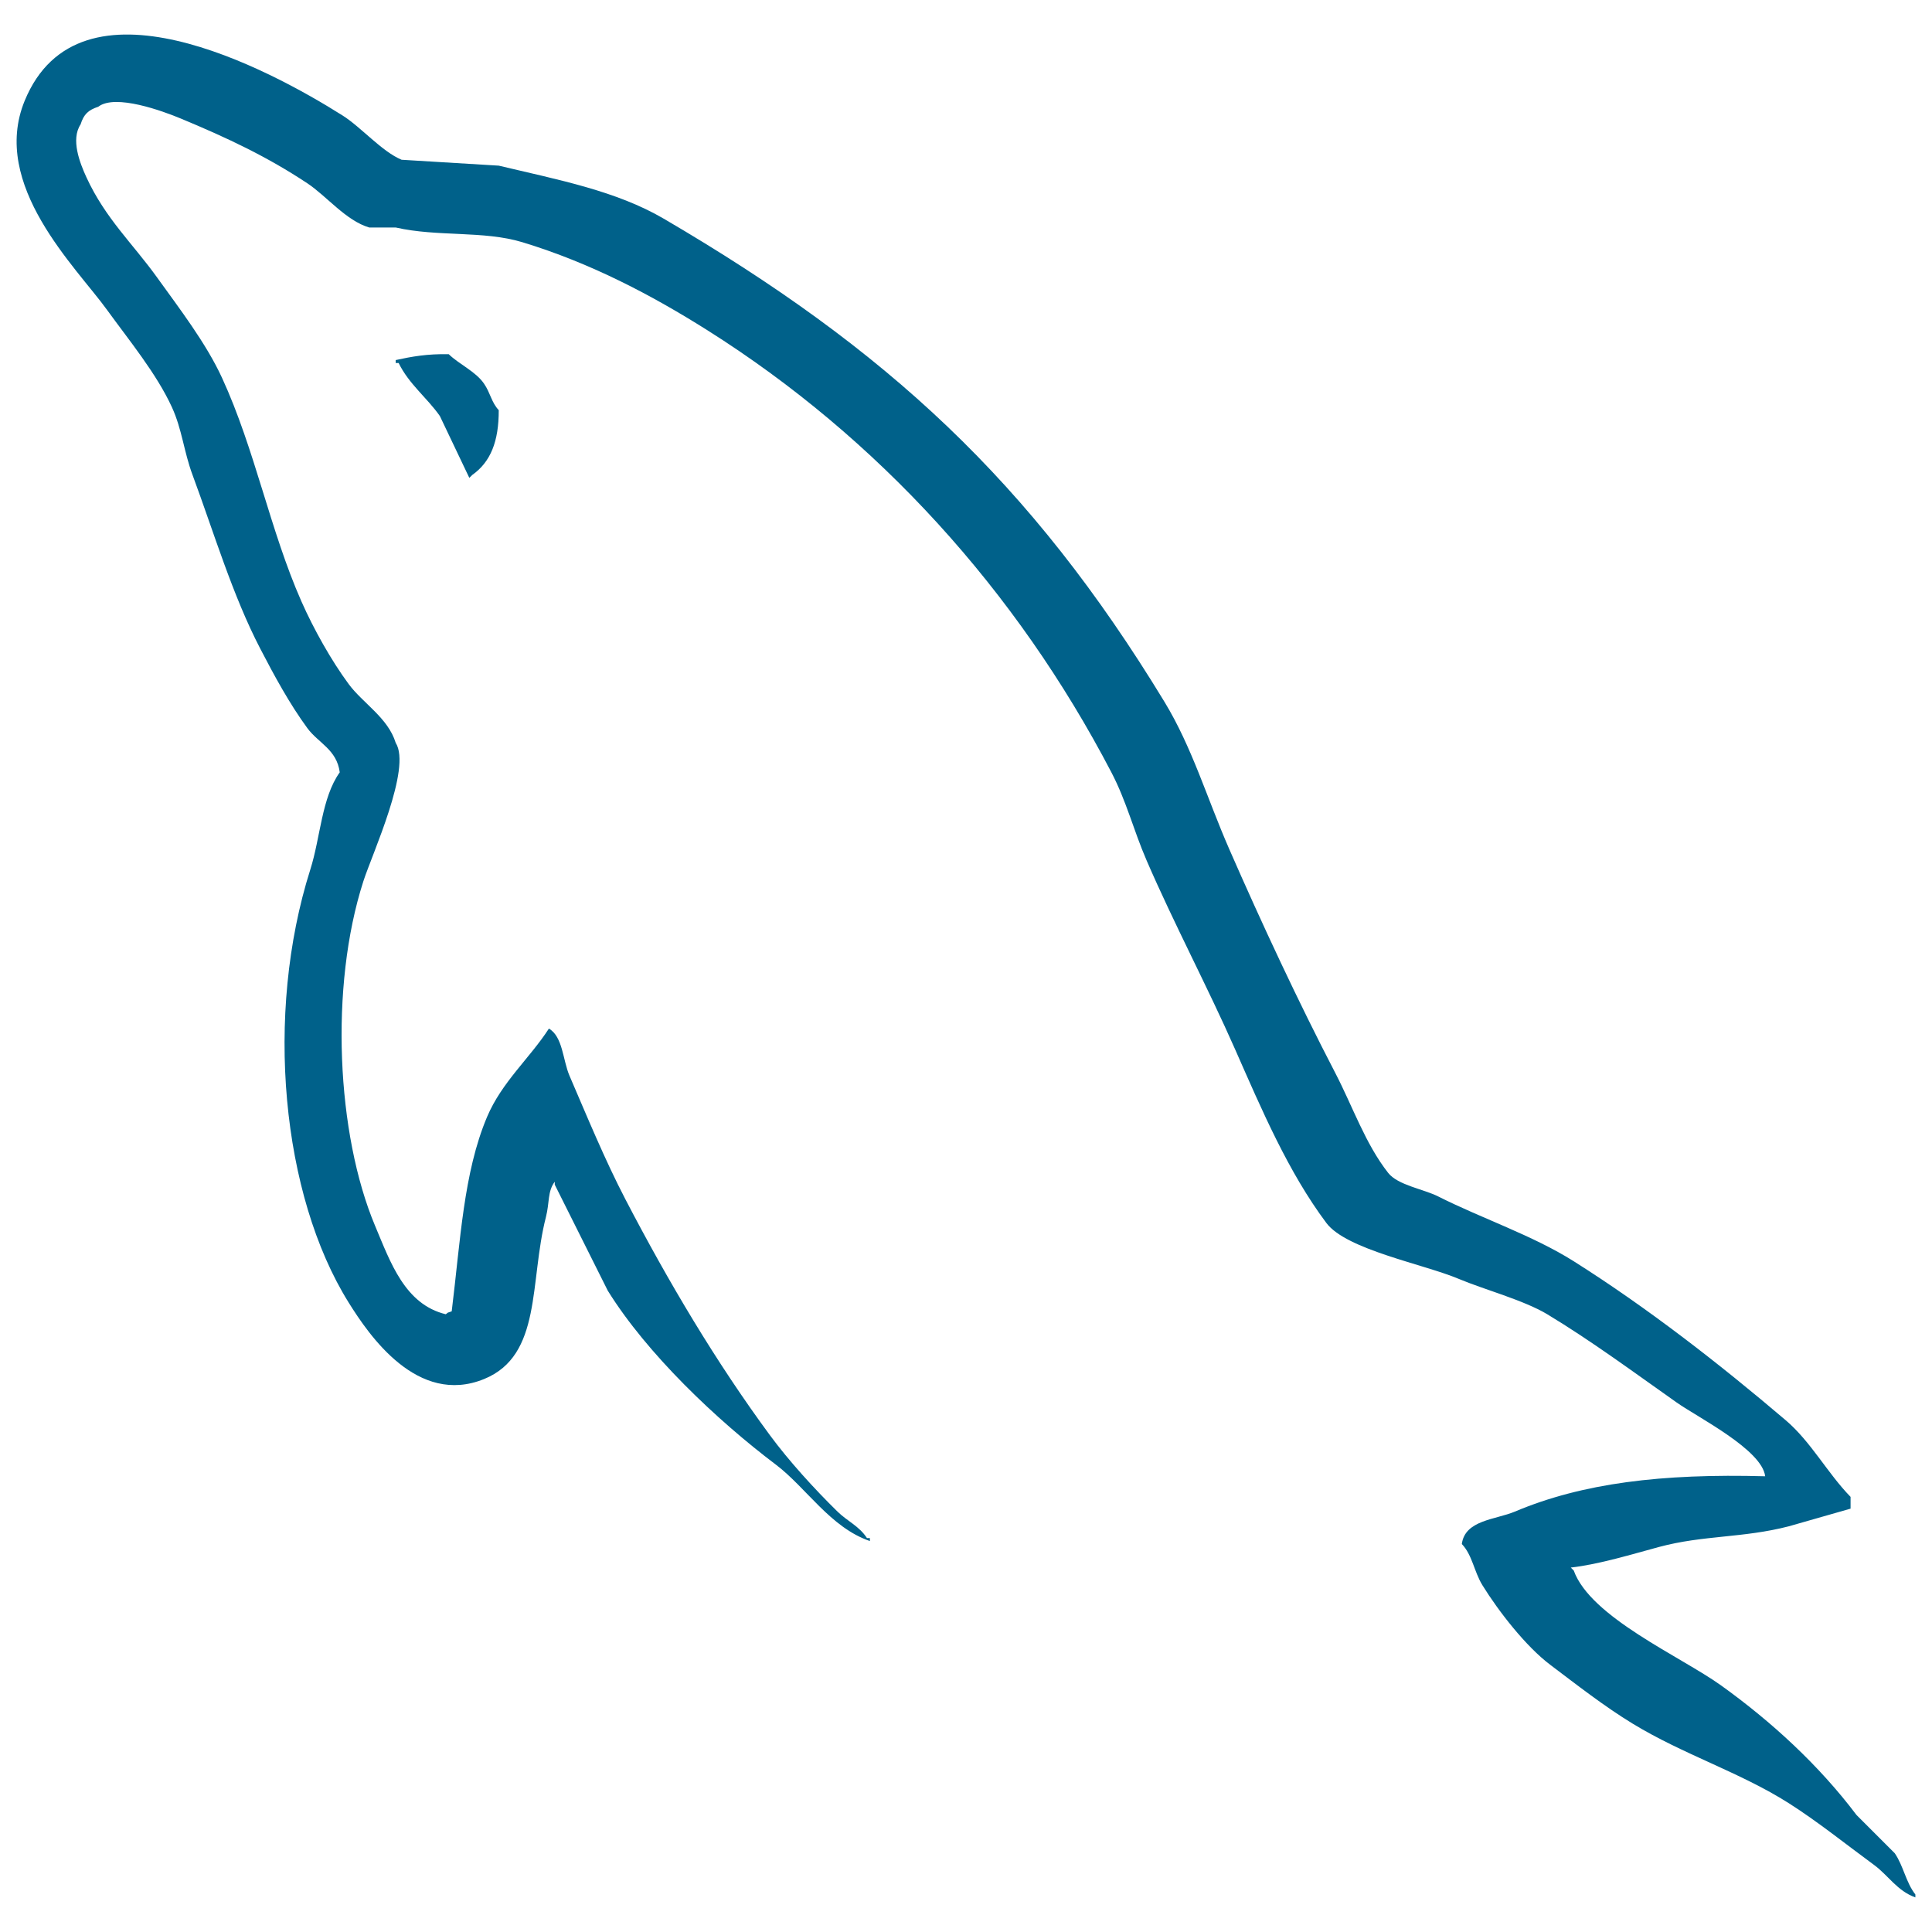
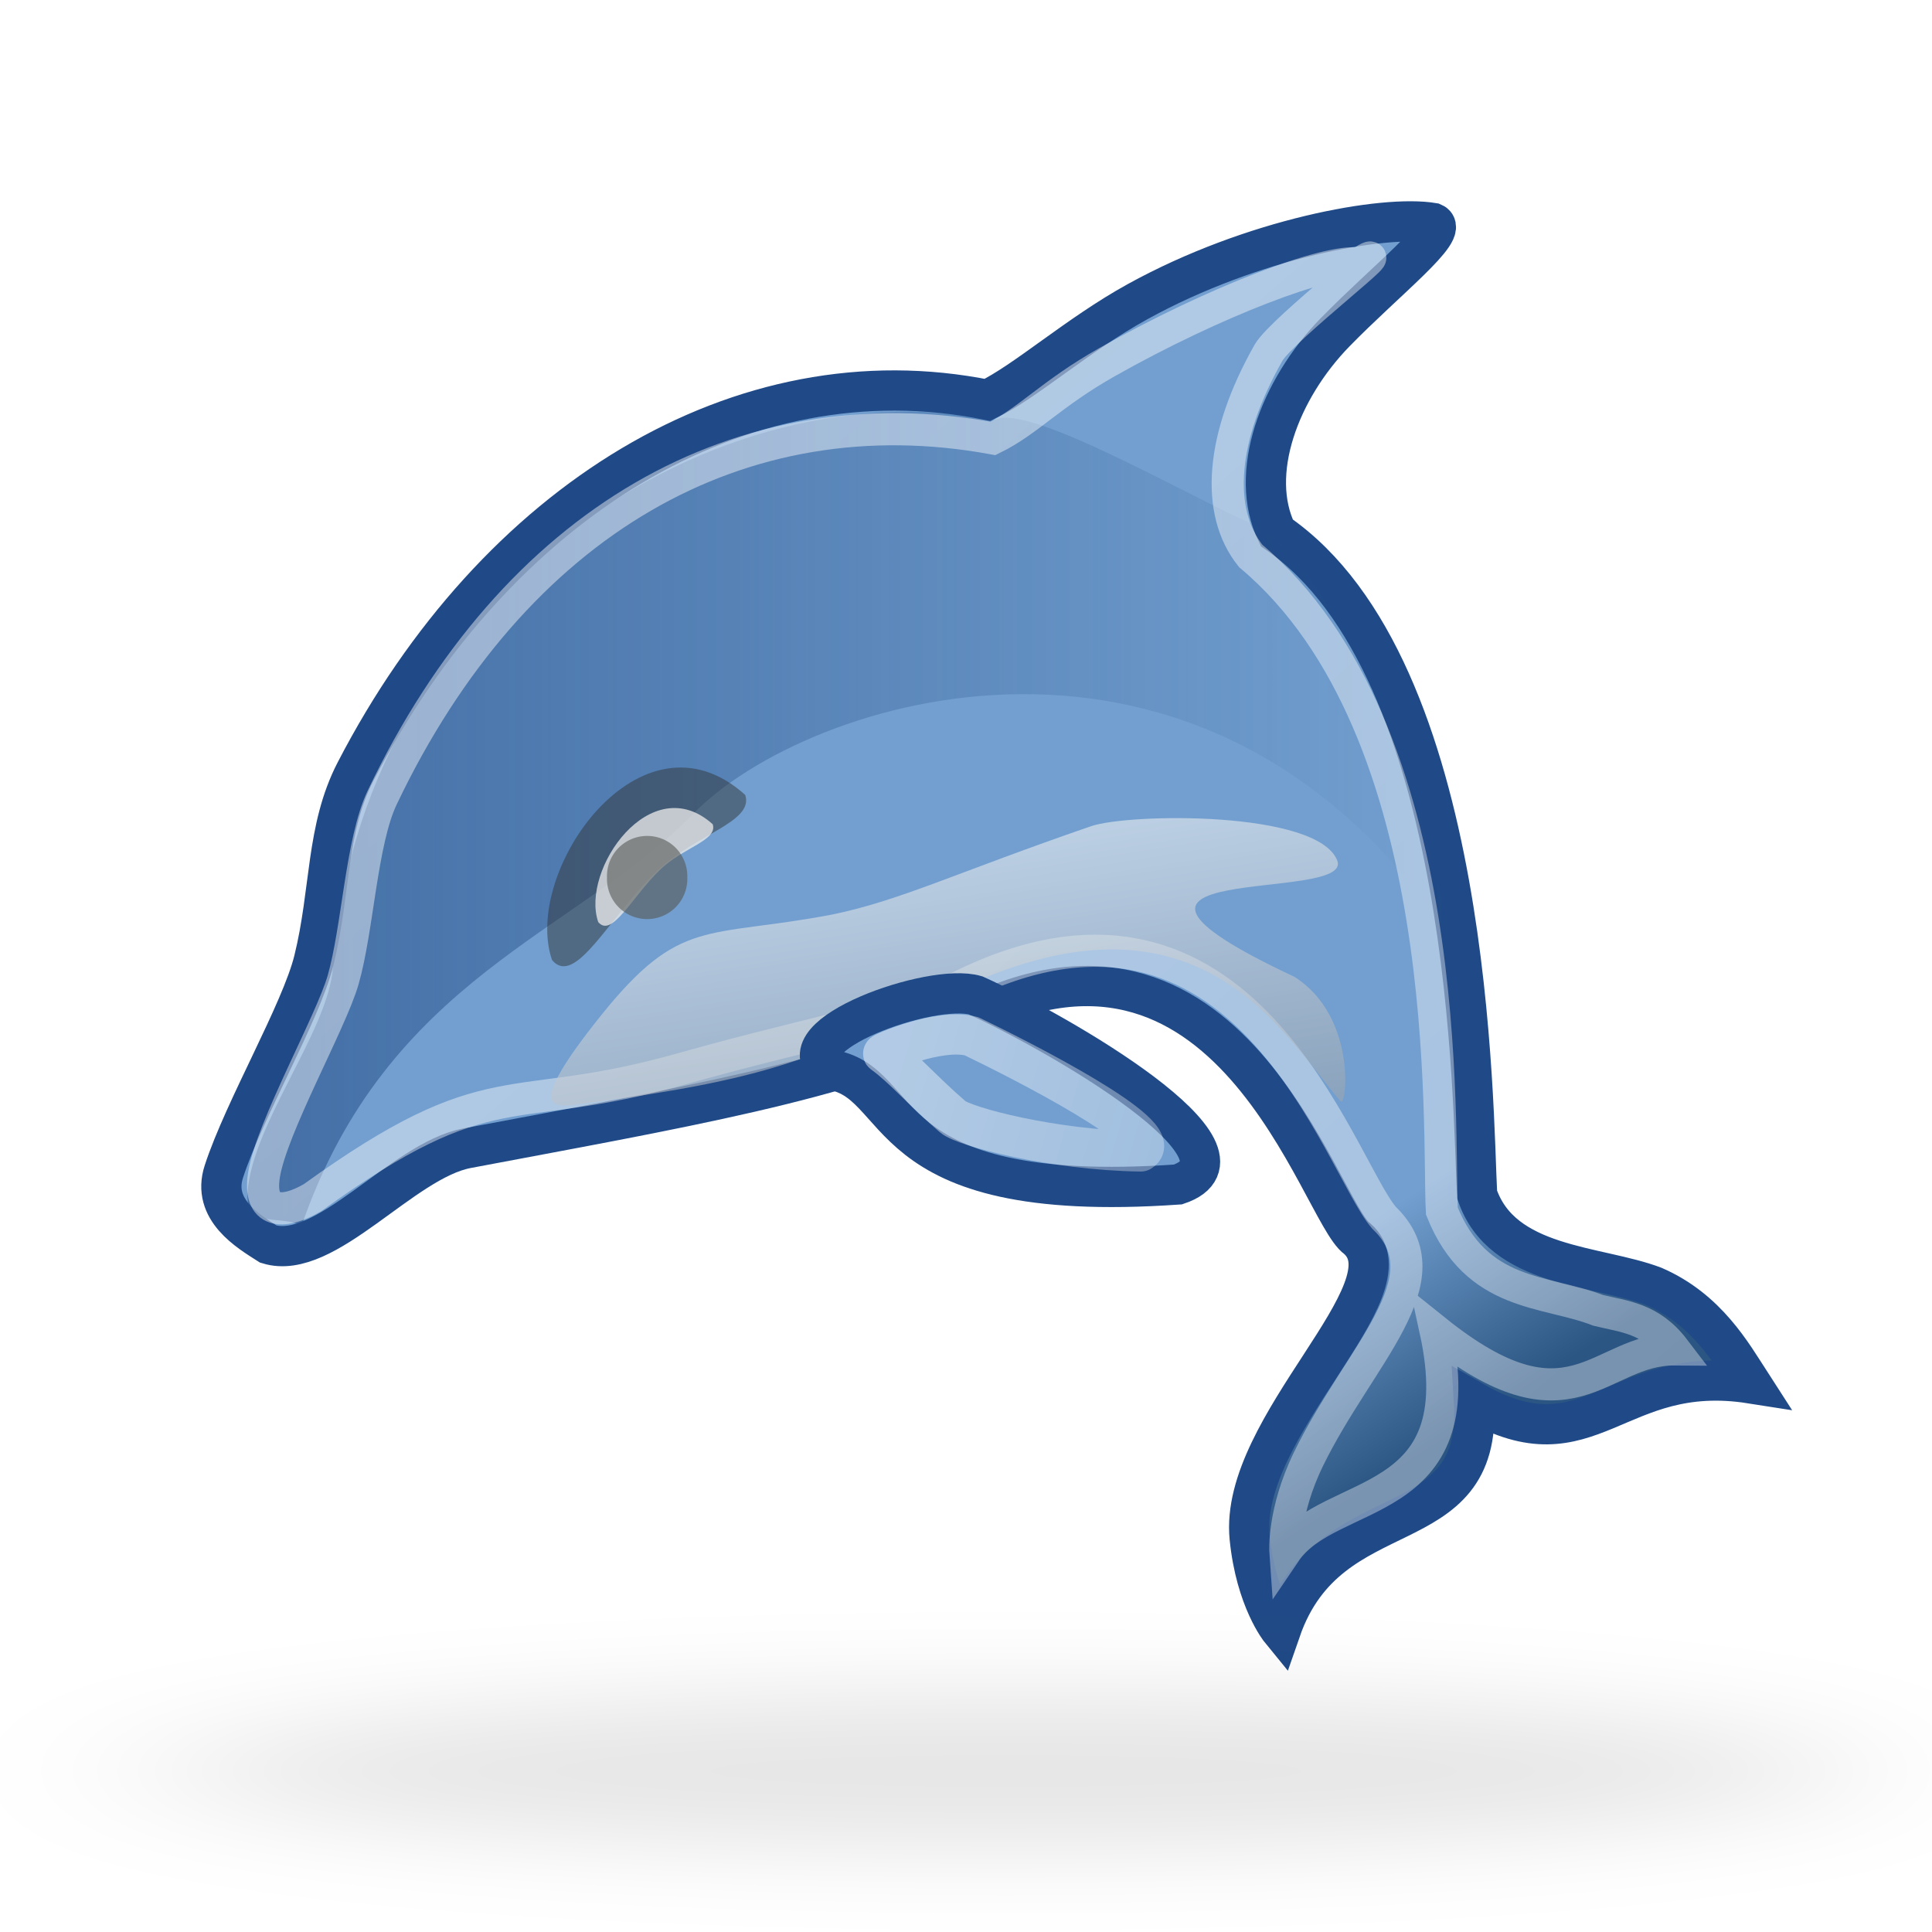
- <svg xmlns="http://www.w3.org/2000/svg" viewBox="0 0 128 128">
-   <path fill="#00618A" d="M116.948 97.807c-6.863-.187-12.104.452-16.585 2.341-1.273.537-3.305.552-3.513 2.147.7.733.809 1.829 1.365 2.731 1.07 1.73 2.876 4.052 4.488 5.268 1.762 1.33 3.577 2.751 5.465 3.902 3.358 2.047 7.107 3.217 10.34 5.268 1.906 1.21 3.799 2.733 5.658 4.097.92.675 1.537 1.724 2.732 2.147v-.194c-.628-.8-.79-1.898-1.366-2.733l-2.537-2.537c-2.48-3.292-5.629-6.184-8.976-8.585-2.669-1.916-8.642-4.504-9.755-7.609l-.195-.195c1.892-.214 4.107-.898 5.854-1.367 2.934-.786 5.556-.583 8.585-1.365l4.097-1.171v-.78c-1.531-1.571-2.623-3.651-4.292-5.073-4.37-3.72-9.138-7.437-14.048-10.537-2.724-1.718-6.089-2.835-8.976-4.292-.971-.491-2.677-.746-3.318-1.562-1.517-1.932-2.342-4.382-3.511-6.633-2.449-4.717-4.854-9.868-7.024-14.831-1.48-3.384-2.447-6.72-4.293-9.756-8.86-14.567-18.396-23.358-33.169-32-3.144-1.838-6.929-2.563-10.929-3.513-2.145-.129-4.292-.26-6.438-.391-1.311-.546-2.673-2.149-3.902-2.927-4.894-3.092-17.448-9.817-21.072-.975-2.289 5.581 3.421 11.025 5.462 13.854 1.434 1.982 3.269 4.207 4.293 6.438.674 1.467.79 2.938 1.367 4.489 1.417 3.822 2.652 7.98 4.487 11.511.927 1.788 1.949 3.67 3.122 5.268.718.981 1.951 1.413 2.145 2.927-1.204 1.686-1.273 4.304-1.95 6.44-3.05 9.615-1.899 21.567 2.537 28.683 1.36 2.186 4.567 6.871 8.975 5.073 3.856-1.57 2.995-6.438 4.098-10.732.249-.973.096-1.689.585-2.341v.195l3.513 7.024c2.6 4.187 7.212 8.562 11.122 11.514 2.027 1.531 3.623 4.177 6.244 5.073v-.196h-.195c-.508-.791-1.303-1.119-1.951-1.755-1.527-1.497-3.225-3.358-4.487-5.073-3.556-4.827-6.698-10.11-9.561-15.609-1.368-2.627-2.557-5.523-3.709-8.196-.444-1.03-.438-2.589-1.364-3.122-1.263 1.958-3.122 3.542-4.098 5.854-1.561 3.696-1.762 8.204-2.341 12.878-.342.122-.19.038-.391.194-2.718-.655-3.672-3.452-4.683-5.853-2.554-6.07-3.029-15.842-.781-22.829.582-1.809 3.21-7.501 2.146-9.172-.508-1.666-2.184-2.63-3.121-3.903-1.161-1.574-2.319-3.646-3.124-5.464-2.09-4.731-3.066-10.044-5.267-14.828-1.053-2.287-2.832-4.602-4.293-6.634-1.617-2.253-3.429-3.912-4.683-6.635-.446-.968-1.051-2.518-.391-3.513.21-.671.508-.951 1.171-1.17 1.132-.873 4.284.29 5.462.779 3.129 1.3 5.741 2.538 8.392 4.294 1.271.844 2.559 2.475 4.097 2.927h1.756c2.747.631 5.824.195 8.391.975 4.536 1.378 8.601 3.523 12.292 5.854 11.246 7.102 20.442 17.21 26.732 29.269 1.012 1.942 1.45 3.794 2.341 5.854 1.798 4.153 4.063 8.426 5.852 12.488 1.786 4.052 3.526 8.141 6.05 11.513 1.327 1.772 6.451 2.723 8.781 3.708 1.632.689 4.307 1.409 5.854 2.34 2.953 1.782 5.815 3.903 8.586 5.855 1.383.975 5.64 3.116 5.852 4.879zM29.729 23.466c-1.431-.027-2.443.156-3.513.389v.195h.195c.683 1.402 1.888 2.306 2.731 3.513.65 1.367 1.301 2.732 1.952 4.097l.194-.193c1.209-.853 1.762-2.214 1.755-4.294-.484-.509-.555-1.147-.975-1.755-.556-.811-1.635-1.272-2.339-1.952z" />
+ <svg xmlns="http://www.w3.org/2000/svg" xmlns:xlink="http://www.w3.org/1999/xlink" id="svg5596" width="48" height="48" version="1.0">
+   <defs id="defs5599">
+     <linearGradient id="linearGradient3939">
+       <stop style="stop-color:#204a87;stop-opacity:1;" offset="0" id="stop3941" />
+       <stop style="stop-color:#204a87;stop-opacity:0;" offset="1" id="stop3943" />
+     </linearGradient>
+     <linearGradient id="linearGradient3951">
+       <stop id="stop3953" offset="0" style="stop-color:#bebebe;stop-opacity:0.511;" />
+       <stop id="stop3955" offset="1" style="stop-color:#595a57;stop-opacity:1" />
+     </linearGradient>
+     <linearGradient id="linearGradient11599">
+       <stop id="stop11601" offset="0" style="stop-color:#5b5b5b;stop-opacity:1;" />
+       <stop style="stop-color:#979797;stop-opacity:1;" offset="0.5" id="stop11603" />
+       <stop id="stop11605" offset="1" style="stop-color:#454545;stop-opacity:1;" />
+     </linearGradient>
+     <linearGradient id="linearGradient11573">
+       <stop style="stop-color:#ef2929;stop-opacity:1;" offset="0" id="stop11575" />
+       <stop id="stop11585" offset="0.5" style="stop-color:#f79090;stop-opacity:1;" />
+       <stop style="stop-color:#ef2929;stop-opacity:1;" offset="1" id="stop11577" />
+     </linearGradient>
+     <linearGradient id="linearGradient3394">
+       <stop id="stop3402" offset="0" style="stop-color:#c00;stop-opacity:0.498;" />
+       <stop style="stop-color:#c00;stop-opacity:1;" offset="1" id="stop3404" />
+     </linearGradient>
+     <linearGradient id="linearGradient3243">
+       <stop style="stop-color:#ef2929;stop-opacity:1;" offset="0" id="stop3245" />
+       <stop id="stop3253" offset="0.5" style="stop-color:#efc8c8;stop-opacity:1;" />
+       <stop style="stop-color:#ef2929;stop-opacity:1;" offset="1" id="stop3247" />
+     </linearGradient>
+     <linearGradient id="linearGradient3229">
+       <stop style="stop-color:#ef2929;stop-opacity:1;" offset="0" id="stop3231" />
+       <stop id="stop3241" offset="1" style="stop-color:#f35e5e;stop-opacity:1;" />
+     </linearGradient>
+     <linearGradient id="linearGradient3197">
+       <stop style="stop-color:#c00;stop-opacity:1;" offset="0" id="stop3199" />
+       <stop id="stop3205" offset="0" style="stop-color:#c00;stop-opacity:0.498;" />
+       <stop style="stop-color:#c00;stop-opacity:1;" offset="1" id="stop3201" />
+     </linearGradient>
+     <linearGradient id="linearGradient4199">
+       <stop style="stop-color:#bebebe;stop-opacity:0.511;" offset="0" id="stop4201" />
+       <stop style="stop-color:#151313;stop-opacity:0.275;" offset="1" id="stop4203" />
+     </linearGradient>
+     <linearGradient id="linearGradient4152">
+       <stop style="stop-color:#788492;stop-opacity:1;" offset="0" id="stop4154" />
+       <stop style="stop-color:#fafafa;stop-opacity:1;" offset="1" id="stop4156" />
+     </linearGradient>
+     <linearGradient id="linearGradient4242">
+       <stop style="stop-color:black;stop-opacity:1;" offset="0" id="stop4244" />
+       <stop style="stop-color:black;stop-opacity:0;" offset="1" id="stop4246" />
+     </linearGradient>
+     <linearGradient id="linearGradient2215">
+       <stop id="stop2217" offset="0" style="stop-color:#00729f;stop-opacity:0.812;" />
+       <stop id="stop2219" offset="1" style="stop-color:#505050;stop-opacity:1;" />
+     </linearGradient>
+     <linearGradient id="linearGradient2949">
+       <stop id="stop2951" offset="0" style="stop-color:white;stop-opacity:0.45;" />
+       <stop id="stop2953" offset="1" style="stop-color:white;stop-opacity:0.313;" />
+     </linearGradient>
+     <linearGradient id="linearGradient2879">
+       <stop id="stop2881" offset="0" style="stop-color:black;stop-opacity:0.176;" />
+       <stop id="stop2883" offset="1" style="stop-color:black;stop-opacity:0;" />
+     </linearGradient>
+     <linearGradient y2="2.316" x2="67.466" y1="2.316" x1="52.718" gradientTransform="matrix(0.862482,0,0,0.580718,-16.25697,11.01348)" gradientUnits="userSpaceOnUse" id="linearGradient7025" xlink:href="#linearGradient6721" />
+     <linearGradient y2="24.245" x2="69.691" y1="24.245" x1="53.169" gradientTransform="matrix(0.71944,0,0,0.718914,-7.696252,9.471728)" gradientUnits="userSpaceOnUse" id="linearGradient7020" xlink:href="#linearGradient6651" />
+     <linearGradient y2="41.459" x2="61.872" y1="29.615" x1="61.872" gradientTransform="matrix(0.888619,0,0,0.718914,-18.29768,9.471728)" gradientUnits="userSpaceOnUse" id="linearGradient7017" xlink:href="#linearGradient6629" />
+     <linearGradient y2="64.26" x2="62.768" y1="64.26" x1="49.853" gradientTransform="matrix(0.718914,0,0,0.718914,-1.897103,-22.42481)" gradientUnits="userSpaceOnUse" id="linearGradient7014" xlink:href="#linearGradient6748" />
+     <linearGradient y2="43.87" x2="60.441" y1="40.12" x1="60.169" gradientTransform="matrix(0.737307,0,0,0.770854,-8.532023,7.121636)" gradientUnits="userSpaceOnUse" id="linearGradient7010" xlink:href="#linearGradient6651" />
+     <linearGradient gradientTransform="matrix(0.718914,0,0,0.718914,-1.897103,-20.68606)" y2="71.25" x2="48.25" y1="54.75" x1="48.25" gradientUnits="userSpaceOnUse" id="linearGradient7005" xlink:href="#linearGradient6835" />
+     <radialGradient r="14.407" fy="42.343" fx="26.782" cy="42.343" cx="26.782" gradientTransform="matrix(1,0,0,0.282209,0,30.39355)" gradientUnits="userSpaceOnUse" id="radialGradient6903" xlink:href="#linearGradient6975" />
+     <linearGradient gradientTransform="matrix(0.852298,0,0,0.852298,-1.675107,3.753977)" gradientUnits="userSpaceOnUse" y2="42.282" x2="7.752" y1="37.752" x1="13.236" id="linearGradient2452" xlink:href="#linearGradient2446" />
+     <radialGradient gradientUnits="userSpaceOnUse" gradientTransform="matrix(1,0,0,0.282209,0,30.39355)" r="14.407" fy="42.343" fx="26.782" cy="42.343" cx="26.782" id="radialGradient6981" xlink:href="#linearGradient6975" />
+     <radialGradient gradientUnits="userSpaceOnUse" gradientTransform="matrix(0.994655,0,0,0.969322,-4.583017,0.165919)" r="7.579" fy="35.357" fx="15.415" cy="35.357" cx="15.415" id="radialGradient6969" xlink:href="#linearGradient6963" />
+     <linearGradient gradientTransform="translate(-3.90695,-1.802856)" gradientUnits="userSpaceOnUse" y2="23.743" x2="33.437" y1="18.868" x1="28.059" id="linearGradient6957" xlink:href="#linearGradient6951" />
+     <linearGradient gradientTransform="translate(-53.05087,38.14868)" gradientUnits="userSpaceOnUse" y2="33.439" x2="23.109" y1="30.001" x1="19.395" id="linearGradient6945" xlink:href="#linearGradient6939" />
+     <linearGradient id="linearGradient6939">
+       <stop id="stop6941" offset="0" style="stop-color:#ddd;stop-opacity:1;" />
+       <stop style="stop-color:white;stop-opacity:1;" offset="0.333" id="stop6947" />
+       <stop id="stop6949" offset="0.667" style="stop-color:#b7b7b7;stop-opacity:1;" />
+       <stop id="stop6943" offset="1" style="stop-color:#dddddd;stop-opacity:1;" />
+     </linearGradient>
+     <linearGradient id="linearGradient6951">
+       <stop id="stop6953" offset="0" style="stop-color:#6e3d09;stop-opacity:1;" />
+       <stop style="stop-color:#ea8113;stop-opacity:1;" offset="0.242" id="stop6959" />
+       <stop id="stop6961" offset="0.621" style="stop-color:#5c3307;stop-opacity:1;" />
+       <stop id="stop6955" offset="1" style="stop-color:#e07c12;stop-opacity:1;" />
+     </linearGradient>
+     <linearGradient id="linearGradient6963">
+       <stop id="stop6965" offset="0" style="stop-color:#696969;stop-opacity:1;" />
+       <stop id="stop6967" offset="1" style="stop-color:#000000;stop-opacity:1;" />
+     </linearGradient>
+     <linearGradient id="linearGradient6975">
+       <stop id="stop6977" offset="0" style="stop-color:#000000;stop-opacity:1;" />
+       <stop id="stop6979" offset="1" style="stop-color:#000000;stop-opacity:0;" />
+     </linearGradient>
+     <linearGradient id="linearGradient2446">
+       <stop id="stop2448" offset="0" style="stop-color:#ffffff;stop-opacity:1;" />
+       <stop id="stop2450" offset="1" style="stop-color:#ffffff;stop-opacity:0;" />
+     </linearGradient>
+     <linearGradient id="linearGradient6629">
+       <stop id="stop6631" offset="0" style="stop-color:#aeaeae;stop-opacity:1;" />
+       <stop id="stop6633" offset="1" style="stop-color:#c4c4c4;stop-opacity:0;" />
+     </linearGradient>
+     <linearGradient id="linearGradient6651">
+       <stop id="stop6653" offset="0" style="stop-color:#f2f2f2;stop-opacity:1;" />
+       <stop id="stop6655" offset="1" style="stop-color:#c3c3c3;stop-opacity:1;" />
+     </linearGradient>
+     <linearGradient id="linearGradient6721">
+       <stop id="stop6723" offset="0" style="stop-color:#729fcf;stop-opacity:1;" />
+       <stop id="stop6725" offset="1" style="stop-color:#3c74b1;stop-opacity:1;" />
+     </linearGradient>
+     <linearGradient id="linearGradient6748">
+       <stop id="stop6750" offset="0" style="stop-color:#729fcf;stop-opacity:1;" />
+       <stop id="stop6752" offset="1" style="stop-color:#2b5582;stop-opacity:1;" />
+     </linearGradient>
+     <linearGradient id="linearGradient6835">
+       <stop id="stop6837" offset="0" style="stop-color:#ffffff;stop-opacity:1;" />
+       <stop id="stop6839" offset="1" style="stop-color:#ffffff;stop-opacity:0;" />
+     </linearGradient>
+     <linearGradient xlink:href="#linearGradient6939" id="linearGradient2282" gradientUnits="userSpaceOnUse" gradientTransform="translate(38.07104,6.705107)" x1="19.395" y1="30.001" x2="22.225" y2="32.643" />
+     <linearGradient xlink:href="#linearGradient3197" id="linearGradient3203" x1="56.163" y1="41.839" x2="54.484" y2="40.248" gradientUnits="userSpaceOnUse" />
+     <linearGradient xlink:href="#linearGradient6939" id="linearGradient3211" gradientUnits="userSpaceOnUse" gradientTransform="translate(38.07104,6.705107)" x1="19.395" y1="30.001" x2="22.225" y2="32.643" />
+     <linearGradient xlink:href="#linearGradient3197" id="linearGradient3213" gradientUnits="userSpaceOnUse" x1="56.163" y1="41.839" x2="54.484" y2="40.248" />
+     <linearGradient xlink:href="#linearGradient3243" id="linearGradient3249" x1="54.837" y1="39.806" x2="56.429" y2="41.308" gradientUnits="userSpaceOnUse" />
+     <linearGradient xlink:href="#linearGradient3243" id="linearGradient3263" x1="12.813" y1="32.057" x2="15.119" y2="34.001" gradientUnits="userSpaceOnUse" />
+     <linearGradient xlink:href="#linearGradient3243" id="linearGradient3266" gradientUnits="userSpaceOnUse" x1="54.837" y1="39.806" x2="56.429" y2="41.308" gradientTransform="translate(-51.85143,3.42342)" />
+     <linearGradient xlink:href="#linearGradient6939" id="linearGradient3269" gradientUnits="userSpaceOnUse" gradientTransform="translate(-13.78039,10.12853)" x1="19.395" y1="30.001" x2="22.225" y2="32.643" />
+     <linearGradient xlink:href="#linearGradient6939" id="linearGradient11854" gradientUnits="userSpaceOnUse" gradientTransform="translate(3.014336,-8.04609)" x1="19.395" y1="30.001" x2="22.225" y2="32.643" />
+     <linearGradient y2="2.316" x2="67.466" y1="2.316" x1="52.718" gradientTransform="matrix(0.862482,0,0,0.580718,-16.25697,11.01348)" gradientUnits="userSpaceOnUse" id="linearGradient14628" xlink:href="#linearGradient6721" />
+     <linearGradient y2="24.245" x2="69.691" y1="24.245" x1="53.169" gradientTransform="matrix(0.71944,0,0,0.718914,-7.696252,9.471728)" gradientUnits="userSpaceOnUse" id="linearGradient14626" xlink:href="#linearGradient6651" />
+     <linearGradient y2="41.459" x2="61.872" y1="29.615" x1="61.872" gradientTransform="matrix(0.888619,0,0,0.718914,-18.29768,9.471728)" gradientUnits="userSpaceOnUse" id="linearGradient14624" xlink:href="#linearGradient6629" />
+     <linearGradient y2="64.26" x2="62.768" y1="64.26" x1="49.853" gradientTransform="matrix(0.718914,0,0,0.718914,-1.897103,-22.42481)" gradientUnits="userSpaceOnUse" id="linearGradient14622" xlink:href="#linearGradient6748" />
+     <linearGradient y2="43.87" x2="60.441" y1="40.12" x1="60.169" gradientTransform="matrix(0.737307,0,0,0.770854,-8.532023,7.121636)" gradientUnits="userSpaceOnUse" id="linearGradient14620" xlink:href="#linearGradient6651" />
+     <linearGradient gradientTransform="matrix(0.718914,0,0,0.718914,-1.897103,-20.68606)" y2="71.25" x2="48.25" y1="54.75" x1="48.25" gradientUnits="userSpaceOnUse" id="linearGradient14618" xlink:href="#linearGradient6835" />
+     <radialGradient r="14.407" fy="42.343" fx="26.782" cy="42.343" cx="26.782" gradientTransform="matrix(1,0,0,0.282209,2.936128e-15,30.39355)" gradientUnits="userSpaceOnUse" id="radialGradient14616" xlink:href="#linearGradient6975" />
+     <linearGradient gradientTransform="matrix(0.852298,0,0,0.852298,-1.675107,3.753977)" gradientUnits="userSpaceOnUse" y2="42.282" x2="7.752" y1="37.752" x1="13.236" id="linearGradient14614" xlink:href="#linearGradient2446" />
+     <radialGradient gradientUnits="userSpaceOnUse" gradientTransform="matrix(1,0,0,0.282209,1.679212e-15,30.39355)" r="14.407" fy="42.343" fx="26.782" cy="42.343" cx="26.782" id="radialGradient14612" xlink:href="#linearGradient6975" />
+     <radialGradient gradientUnits="userSpaceOnUse" gradientTransform="matrix(0.994655,3.262876e-16,6.564546e-13,0.969322,-4.583017,0.165919)" r="7.579" fy="35.357" fx="15.415" cy="35.357" cx="15.415" id="radialGradient14610" xlink:href="#linearGradient6963" />
+     <linearGradient gradientTransform="translate(-3.90695,-1.802856)" gradientUnits="userSpaceOnUse" y2="23.743" x2="33.437" y1="18.868" x1="28.059" id="linearGradient14608" xlink:href="#linearGradient6951" />
+     <linearGradient gradientTransform="translate(-3.90695,-1.802856)" gradientUnits="userSpaceOnUse" y2="33.439" x2="23.109" y1="30.001" x1="19.395" id="linearGradient14606" xlink:href="#linearGradient6939" />
+     <linearGradient id="linearGradient14596">
+       <stop id="stop14598" offset="0" style="stop-color:#bdbdbd;stop-opacity:1;" />
+       <stop style="stop-color:#e2e2e2;stop-opacity:1;" offset="0.333" id="stop14600" />
+       <stop id="stop14602" offset="0.667" style="stop-color:#a3a3a3;stop-opacity:1;" />
+       <stop id="stop14604" offset="1" style="stop-color:#dddddd;stop-opacity:1;" />
+     </linearGradient>
+     <linearGradient id="linearGradient14586">
+       <stop id="stop14588" offset="0" style="stop-color:#6e3d09;stop-opacity:1;" />
+       <stop style="stop-color:#ea8113;stop-opacity:1;" offset="0.242" id="stop14590" />
+       <stop id="stop14592" offset="0.621" style="stop-color:#5c3307;stop-opacity:1;" />
+       <stop id="stop14594" offset="1" style="stop-color:#e07c12;stop-opacity:1;" />
+     </linearGradient>
+     <linearGradient id="linearGradient14580">
+       <stop id="stop14582" offset="0" style="stop-color:#696969;stop-opacity:1;" />
+       <stop id="stop14584" offset="1" style="stop-color:#000000;stop-opacity:1;" />
+     </linearGradient>
+     <linearGradient id="linearGradient14562">
+       <stop id="stop14564" offset="0" style="stop-color:#aeaeae;stop-opacity:1;" />
+       <stop id="stop14566" offset="1" style="stop-color:#c4c4c4;stop-opacity:0;" />
+     </linearGradient>
+     <linearGradient id="linearGradient14556">
+       <stop id="stop14558" offset="0" style="stop-color:#f2f2f2;stop-opacity:1;" />
+       <stop id="stop14560" offset="1" style="stop-color:#c3c3c3;stop-opacity:1;" />
+     </linearGradient>
+     <linearGradient id="linearGradient14550">
+       <stop id="stop14552" offset="0" style="stop-color:#729fcf;stop-opacity:1;" />
+       <stop id="stop14554" offset="1" style="stop-color:#3c74b1;stop-opacity:1;" />
+     </linearGradient>
+     <linearGradient id="linearGradient14544">
+       <stop id="stop14546" offset="0" style="stop-color:#729fcf;stop-opacity:1;" />
+       <stop id="stop14548" offset="1" style="stop-color:#2b5582;stop-opacity:1;" />
+     </linearGradient>
+     <linearGradient id="linearGradient4177">
+       <stop style="stop-color:#729fcf;stop-opacity:1;" offset="0" id="stop4179" />
+       <stop style="stop-color:#2b5582;stop-opacity:1;" offset="1" id="stop4181" />
+     </linearGradient>
+     <linearGradient id="linearGradient4171">
+       <stop style="stop-color:#729fcf;stop-opacity:1;" offset="0" id="stop4173" />
+       <stop style="stop-color:#3c74b1;stop-opacity:1;" offset="1" id="stop4175" />
+     </linearGradient>
+     <linearGradient id="linearGradient4165">
+       <stop style="stop-color:#f2f2f2;stop-opacity:1;" offset="0" id="stop4167" />
+       <stop style="stop-color:#c3c3c3;stop-opacity:1;" offset="1" id="stop4169" />
+     </linearGradient>
+     <linearGradient id="linearGradient4159">
+       <stop style="stop-color:#aeaeae;stop-opacity:1;" offset="0" id="stop4161" />
+       <stop style="stop-color:#c4c4c4;stop-opacity:0;" offset="1" id="stop4163" />
+     </linearGradient>
+     <linearGradient id="linearGradient4153">
+       <stop style="stop-color:#696969;stop-opacity:1;" offset="0" id="stop4155" />
+       <stop style="stop-color:#000000;stop-opacity:1;" offset="1" id="stop4157" />
+     </linearGradient>
+     <linearGradient id="linearGradient4142">
+       <stop style="stop-color:#6e3d09;stop-opacity:1;" offset="0" id="stop4144" />
+       <stop id="stop4146" offset="0.242" style="stop-color:#ea8113;stop-opacity:1;" />
+       <stop style="stop-color:#5c3307;stop-opacity:1;" offset="0.621" id="stop4148" />
+       <stop style="stop-color:#e07c12;stop-opacity:1;" offset="1" id="stop4150" />
+     </linearGradient>
+     <linearGradient id="linearGradient4132">
+       <stop style="stop-color:#bdbdbd;stop-opacity:1;" offset="0" id="stop4134" />
+       <stop id="stop4136" offset="0.333" style="stop-color:#e2e2e2;stop-opacity:1;" />
+       <stop style="stop-color:#a3a3a3;stop-opacity:1;" offset="0.667" id="stop4138" />
+       <stop style="stop-color:#dddddd;stop-opacity:1;" offset="1" id="stop4140" />
+     </linearGradient>
+     <linearGradient xlink:href="#linearGradient6939" id="linearGradient4130" x1="19.395" y1="30.001" x2="23.109" y2="33.439" gradientUnits="userSpaceOnUse" gradientTransform="translate(-3.90695,-1.802856)" />
+     <linearGradient xlink:href="#linearGradient6951" id="linearGradient4128" x1="28.059" y1="18.868" x2="33.437" y2="23.743" gradientUnits="userSpaceOnUse" gradientTransform="translate(-3.90695,-1.802856)" />
+     <radialGradient xlink:href="#linearGradient6963" id="radialGradient4126" cx="15.415" cy="35.357" fx="15.415" fy="35.357" r="7.579" gradientTransform="matrix(0.994655,3.262876e-16,6.564546e-13,0.969322,-4.583017,0.165919)" gradientUnits="userSpaceOnUse" />
+     <radialGradient xlink:href="#linearGradient6975" id="radialGradient4124" cx="26.782" cy="42.343" fx="26.782" fy="42.343" r="14.407" gradientTransform="matrix(1,0,0,0.282209,1.679212e-15,30.39355)" gradientUnits="userSpaceOnUse" />
+     <linearGradient xlink:href="#linearGradient2446" id="linearGradient4122" x1="13.236" y1="37.752" x2="7.752" y2="42.282" gradientUnits="userSpaceOnUse" gradientTransform="matrix(0.852298,0,0,0.852298,-1.675107,3.753977)" />
+     <radialGradient xlink:href="#linearGradient6975" id="radialGradient4120" gradientUnits="userSpaceOnUse" gradientTransform="matrix(1,0,0,0.282209,2.936128e-15,30.39355)" cx="26.782" cy="42.343" fx="26.782" fy="42.343" r="14.407" />
+     <linearGradient xlink:href="#linearGradient6835" id="linearGradient4118" gradientUnits="userSpaceOnUse" x1="48.25" y1="54.75" x2="48.25" y2="71.25" gradientTransform="matrix(0.718914,0,0,0.718914,-1.897103,-20.68606)" />
+     <linearGradient xlink:href="#linearGradient6651" id="linearGradient4116" gradientUnits="userSpaceOnUse" gradientTransform="matrix(0.737307,0,0,0.770854,-8.532023,7.121636)" x1="60.169" y1="40.12" x2="60.441" y2="43.87" />
+     <linearGradient xlink:href="#linearGradient6748" id="linearGradient4114" gradientUnits="userSpaceOnUse" gradientTransform="matrix(0.718914,0,0,0.718914,-1.897103,-22.42481)" x1="49.853" y1="64.26" x2="62.768" y2="64.26" />
+     <linearGradient xlink:href="#linearGradient6629" id="linearGradient4112" gradientUnits="userSpaceOnUse" gradientTransform="matrix(0.888619,0,0,0.718914,-18.29768,9.471728)" x1="61.872" y1="29.615" x2="61.872" y2="41.459" />
+     <linearGradient xlink:href="#linearGradient6651" id="linearGradient4110" gradientUnits="userSpaceOnUse" gradientTransform="matrix(0.71944,0,0,0.718914,-7.696252,9.471728)" x1="53.169" y1="24.245" x2="69.691" y2="24.245" />
+     <linearGradient xlink:href="#linearGradient6721" id="linearGradient4108" gradientUnits="userSpaceOnUse" gradientTransform="matrix(0.862482,0,0,0.580718,-16.25697,11.01348)" x1="52.718" y1="2.316" x2="67.466" y2="2.316" />
+     <linearGradient y2="32.643" x2="22.225" y1="30.001" x1="19.395" gradientTransform="translate(3.014336,-8.04609)" gradientUnits="userSpaceOnUse" id="linearGradient4105" xlink:href="#linearGradient6939" />
+     <linearGradient y2="32.643" x2="22.225" y1="30.001" x1="19.395" gradientTransform="translate(-13.78039,10.12853)" gradientUnits="userSpaceOnUse" id="linearGradient4098" xlink:href="#linearGradient6939" />
+     <linearGradient gradientTransform="translate(-51.85143,3.42342)" y2="41.308" x2="56.429" y1="39.806" x1="54.837" gradientUnits="userSpaceOnUse" id="linearGradient4096" xlink:href="#linearGradient3243" />
+     <linearGradient gradientUnits="userSpaceOnUse" y2="34.001" x2="15.119" y1="32.057" x1="12.813" id="linearGradient4094" xlink:href="#linearGradient3243" />
+     <linearGradient gradientUnits="userSpaceOnUse" y2="41.308" x2="56.429" y1="39.806" x1="54.837" id="linearGradient4092" xlink:href="#linearGradient3243" />
+     <linearGradient y2="40.248" x2="54.484" y1="41.839" x1="56.163" gradientUnits="userSpaceOnUse" id="linearGradient4090" xlink:href="#linearGradient3197" />
+     <linearGradient y2="32.643" x2="22.225" y1="30.001" x1="19.395" gradientTransform="translate(38.07104,6.705107)" gradientUnits="userSpaceOnUse" id="linearGradient4088" xlink:href="#linearGradient6939" />
+     <linearGradient gradientUnits="userSpaceOnUse" y2="40.248" x2="54.484" y1="41.839" x1="56.163" id="linearGradient4086" xlink:href="#linearGradient3197" />
+     <linearGradient y2="32.643" x2="22.225" y1="30.001" x1="19.395" gradientTransform="translate(38.07104,6.705107)" gradientUnits="userSpaceOnUse" id="linearGradient4084" xlink:href="#linearGradient6939" />
+     <linearGradient id="linearGradient4072">
+       <stop style="stop-color:#729fcf;stop-opacity:1;" offset="0" id="stop4074" />
+       <stop style="stop-color:#2b5582;stop-opacity:1;" offset="1" id="stop4076" />
+     </linearGradient>
+     <linearGradient id="linearGradient4066">
+       <stop style="stop-color:#729fcf;stop-opacity:1;" offset="0" id="stop4068" />
+       <stop style="stop-color:#3c74b1;stop-opacity:1;" offset="1" id="stop4070" />
+     </linearGradient>
+     <linearGradient id="linearGradient4060">
+       <stop style="stop-color:#f2f2f2;stop-opacity:1;" offset="0" id="stop4062" />
+       <stop style="stop-color:#c3c3c3;stop-opacity:1;" offset="1" id="stop4064" />
+     </linearGradient>
+     <linearGradient id="linearGradient4054">
+       <stop style="stop-color:#aeaeae;stop-opacity:1;" offset="0" id="stop4056" />
+       <stop style="stop-color:#c4c4c4;stop-opacity:0;" offset="1" id="stop4058" />
+     </linearGradient>
+     <linearGradient id="linearGradient4036">
+       <stop style="stop-color:#696969;stop-opacity:1;" offset="0" id="stop4038" />
+       <stop style="stop-color:#000000;stop-opacity:1;" offset="1" id="stop4040" />
+     </linearGradient>
+     <linearGradient id="linearGradient4026">
+       <stop style="stop-color:#6e3d09;stop-opacity:1;" offset="0" id="stop4028" />
+       <stop id="stop4030" offset="0.242" style="stop-color:#ea8113;stop-opacity:1;" />
+       <stop style="stop-color:#5c3307;stop-opacity:1;" offset="0.621" id="stop4032" />
+       <stop style="stop-color:#e07c12;stop-opacity:1;" offset="1" id="stop4034" />
+     </linearGradient>
+     <linearGradient id="linearGradient4016">
+       <stop style="stop-color:#ddd;stop-opacity:1;" offset="0" id="stop4018" />
+       <stop id="stop4020" offset="0.333" style="stop-color:white;stop-opacity:1;" />
+       <stop style="stop-color:#b7b7b7;stop-opacity:1;" offset="0.667" id="stop4022" />
+       <stop style="stop-color:#dddddd;stop-opacity:1;" offset="1" id="stop4024" />
+     </linearGradient>
+     <linearGradient xlink:href="#linearGradient6939" id="linearGradient4014" x1="19.395" y1="30.001" x2="23.109" y2="33.439" gradientUnits="userSpaceOnUse" gradientTransform="translate(-53.05087,38.14868)" />
+     <linearGradient xlink:href="#linearGradient6951" id="linearGradient4012" x1="28.059" y1="18.868" x2="33.437" y2="23.743" gradientUnits="userSpaceOnUse" gradientTransform="translate(-3.90695,-1.802856)" />
+     <radialGradient xlink:href="#linearGradient6963" id="radialGradient4010" cx="15.415" cy="35.357" fx="15.415" fy="35.357" r="7.579" gradientTransform="matrix(0.994655,0,0,0.969322,-4.583017,0.165919)" gradientUnits="userSpaceOnUse" />
+     <radialGradient xlink:href="#linearGradient6975" id="radialGradient4008" cx="26.782" cy="42.343" fx="26.782" fy="42.343" r="14.407" gradientTransform="matrix(1,0,0,0.282209,0,30.39355)" gradientUnits="userSpaceOnUse" />
+     <linearGradient xlink:href="#linearGradient2446" id="linearGradient4006" x1="13.236" y1="37.752" x2="7.752" y2="42.282" gradientUnits="userSpaceOnUse" gradientTransform="matrix(0.852298,0,0,0.852298,-1.675107,3.753977)" />
+     <radialGradient xlink:href="#linearGradient6975" id="radialGradient4004" gradientUnits="userSpaceOnUse" gradientTransform="matrix(1,0,0,0.282209,0,30.39355)" cx="26.782" cy="42.343" fx="26.782" fy="42.343" r="14.407" />
+     <linearGradient xlink:href="#linearGradient6835" id="linearGradient4002" gradientUnits="userSpaceOnUse" x1="48.25" y1="54.75" x2="48.25" y2="71.25" gradientTransform="matrix(0.718914,0,0,0.718914,-1.897103,-20.68606)" />
+     <linearGradient xlink:href="#linearGradient6651" id="linearGradient4000" gradientUnits="userSpaceOnUse" gradientTransform="matrix(0.737307,0,0,0.770854,-8.532023,7.121636)" x1="60.169" y1="40.12" x2="60.441" y2="43.87" />
+     <linearGradient xlink:href="#linearGradient6748" id="linearGradient3998" gradientUnits="userSpaceOnUse" gradientTransform="matrix(0.718914,0,0,0.718914,-1.897103,-22.42481)" x1="49.853" y1="64.26" x2="62.768" y2="64.26" />
+     <linearGradient xlink:href="#linearGradient6629" id="linearGradient3996" gradientUnits="userSpaceOnUse" gradientTransform="matrix(0.888619,0,0,0.718914,-18.29768,9.471728)" x1="61.872" y1="29.615" x2="61.872" y2="41.459" />
+     <linearGradient xlink:href="#linearGradient6651" id="linearGradient3994" gradientUnits="userSpaceOnUse" gradientTransform="matrix(0.71944,0,0,0.718914,-7.696252,9.471728)" x1="53.169" y1="24.245" x2="69.691" y2="24.245" />
+     <linearGradient xlink:href="#linearGradient6721" id="linearGradient3992" gradientUnits="userSpaceOnUse" gradientTransform="matrix(0.862482,0,0,0.580718,-16.25697,11.01348)" x1="52.718" y1="2.316" x2="67.466" y2="2.316" />
+     <radialGradient r="15.291" fy="33.637" fx="20.153" cy="33.637" cx="20.153" gradientTransform="matrix(1,0,0,0.257225,0,24.98463)" gradientUnits="userSpaceOnUse" id="radialGradient3990" xlink:href="#linearGradient2879" />
+     <linearGradient id="linearGradient3984">
+       <stop style="stop-color:black;stop-opacity:0.176;" offset="0" id="stop3986" />
+       <stop style="stop-color:black;stop-opacity:0;" offset="1" id="stop3988" />
+     </linearGradient>
+     <linearGradient y2="38.19" x2="43.141" y1="33.593" x1="29.425" gradientTransform="translate(-14.78113,-7.42755)" gradientUnits="userSpaceOnUse" id="linearGradient3982" xlink:href="#linearGradient2949" />
+     <linearGradient id="linearGradient3976">
+       <stop style="stop-color:white;stop-opacity:0.45;" offset="0" id="stop3978" />
+       <stop style="stop-color:white;stop-opacity:0.313;" offset="1" id="stop3980" />
+     </linearGradient>
+     <linearGradient id="linearGradient3969">
+       <stop style="stop-color:black;stop-opacity:1;" offset="0" id="stop3971" />
+       <stop style="stop-color:#505050;stop-opacity:1;" offset="1" id="stop3973" />
+     </linearGradient>
+     <linearGradient gradientTransform="matrix(0.943596,0,0,0.963374,6.772471,3.95365)" gradientUnits="userSpaceOnUse" y2="66.5" x2="33.728" y1="19.362" x1="-5.285" id="linearGradient3967" xlink:href="#linearGradient2949" />
+     <linearGradient gradientTransform="matrix(0.864739,0,0,0.753105,5.571471,6.93265)" gradientUnits="userSpaceOnUse" y2="37.848" x2="44.193" y1="37.848" x1="40.497" id="linearGradient3965" xlink:href="#linearGradient4242" />
+     <linearGradient gradientTransform="translate(-0.406129,-2.67755)" gradientUnits="userSpaceOnUse" y2="38.483" x2="42.428" y1="38.483" x1="38.897" id="linearGradient3957" xlink:href="#linearGradient4242" />
+     <linearGradient gradientTransform="translate(-0.406129,-2.67755)" gradientUnits="userSpaceOnUse" y2="42.428" x2="36.634" y1="38.124" x1="36.634" id="linearGradient3955" xlink:href="#linearGradient4242" />
+     <linearGradient gradientTransform="translate(-0.406129,-2.67755)" gradientUnits="userSpaceOnUse" y2="43.476" x2="34.869" y1="39.945" x1="34.869" id="linearGradient3953" xlink:href="#linearGradient4242" />
+     <linearGradient id="linearGradient3946">
+       <stop id="stop3948" offset="0" style="stop-color:#788492;stop-opacity:1;" />
+       <stop id="stop3950" offset="1" style="stop-color:#fafafa;stop-opacity:1;" />
+     </linearGradient>
+     <linearGradient gradientTransform="matrix(1.015688,0,0,1,-0.447129,-2.67755)" gradientUnits="userSpaceOnUse" y2="39.506" x2="17.712" y1="20.015" x1="2.613" id="linearGradient3944" xlink:href="#linearGradient4199" />
+     <linearGradient id="linearGradient3938">
+       <stop id="stop3940" offset="0" style="stop-color:#bebebe;stop-opacity:0.511;" />
+       <stop id="stop3942" offset="1" style="stop-color:#151313;stop-opacity:0.275;" />
+     </linearGradient>
+     <linearGradient y2="37.614" x2="36.31" y1="32.341" x1="32.17" gradientTransform="matrix(0.955799,0.125613,-0.13219,1.005843,8.413071,-4.95925)" gradientUnits="userSpaceOnUse" id="linearGradient3935" xlink:href="#linearGradient2215" />
+     <linearGradient id="linearGradient3927">
+       <stop id="stop3929" offset="0" style="stop-color:#c00;stop-opacity:1;" />
+       <stop style="stop-color:#c00;stop-opacity:0.498;" offset="0" id="stop3931" />
+       <stop id="stop3933" offset="1" style="stop-color:#c00;stop-opacity:1;" />
+     </linearGradient>
+     <linearGradient id="linearGradient3921">
+       <stop id="stop3923" offset="0" style="stop-color:#ef2929;stop-opacity:1;" />
+       <stop style="stop-color:#f35e5e;stop-opacity:1;" offset="1" id="stop3925" />
+     </linearGradient>
+     <linearGradient id="linearGradient3913">
+       <stop id="stop3915" offset="0" style="stop-color:#ef2929;stop-opacity:1;" />
+       <stop style="stop-color:#efc8c8;stop-opacity:1;" offset="0.5" id="stop3917" />
+       <stop id="stop3919" offset="1" style="stop-color:#ef2929;stop-opacity:1;" />
+     </linearGradient>
+     <linearGradient id="linearGradient3907">
+       <stop style="stop-color:#c00;stop-opacity:0.498;" offset="0" id="stop3909" />
+       <stop id="stop3911" offset="1" style="stop-color:#c00;stop-opacity:1;" />
+     </linearGradient>
+     <linearGradient id="linearGradient3899">
+       <stop id="stop3901" offset="0" style="stop-color:#ef2929;stop-opacity:1;" />
+       <stop style="stop-color:#f79090;stop-opacity:1;" offset="0.5" id="stop3903" />
+       <stop id="stop3905" offset="1" style="stop-color:#ef2929;stop-opacity:1;" />
+     </linearGradient>
+     <linearGradient id="linearGradient3891">
+       <stop style="stop-color:#5b5b5b;stop-opacity:1;" offset="0" id="stop3893" />
+       <stop id="stop3895" offset="0.5" style="stop-color:#979797;stop-opacity:1;" />
+       <stop style="stop-color:#454545;stop-opacity:1;" offset="1" id="stop3897" />
+     </linearGradient>
+     <linearGradient xlink:href="#linearGradient2949" id="linearGradient6337" gradientUnits="userSpaceOnUse" gradientTransform="matrix(0.5267652,-5.1139243e-2,4.7647412e-2,0.4385511,5.113361,13.80693)" x1="29.425" y1="33.593" x2="43.141" y2="38.19" />
+     <linearGradient xlink:href="#linearGradient4152" id="linearGradient6341" gradientUnits="userSpaceOnUse" gradientTransform="matrix(0.8365911,0,0,0.8365911,4.923336,-1.860225)" x1="16.921" y1="41.527" x2="14.717" y2="27.556" />
+     <linearGradient xlink:href="#linearGradient2949" id="linearGradient6344" gradientUnits="userSpaceOnUse" gradientTransform="matrix(0.7728225,0,0,0.8059501,10.53666,7.348652)" x1="-5.285" y1="19.362" x2="33.728" y2="66.5" />
+     <linearGradient xlink:href="#linearGradient6748" id="linearGradient6362" gradientUnits="userSpaceOnUse" gradientTransform="matrix(0.7901001,0.1056993,-0.1092734,0.8463846,11.91959,-0.3069913)" x1="32.17" y1="32.341" x2="36.31" y2="37.614" />
+     <filter x="-0.162" width="1.324" y="-0.63" height="2.26" id="filter3946">
+       <feGaussianBlur stdDeviation="2.064" id="feGaussianBlur3948" />
+     </filter>
+     <linearGradient xlink:href="#linearGradient3939" id="linearGradient3945" x1="6.147" y1="20.343" x2="36" y2="20.343" gradientUnits="userSpaceOnUse" />
+   </defs>
+   <path id="path2498" d="M 6.668,30.909 C 8.087,31.344 9.99,28.833 11.601,28.528 C 16.644,27.574 21.269,26.797 23.813,25.418 C 30.553,21.762 32.794,30.139 33.717,30.771 C 35.146,32.018 30.771,35.429 31.048,38.206 C 31.202,39.747 31.818,40.5 31.818,40.5 C 33.026,37.021 36.841,38.448 36.621,34.828 C 39.518,36.493 40.139,33.842 43.5,34.37 C 43.025,33.634 42.412,32.537 41.094,31.962 C 39.689,31.426 37.315,31.501 36.698,29.676 C 36.585,27.613 36.616,16.603 31.722,13.238 C 31.007,11.772 31.779,9.683 33.17,8.256 C 34.428,6.966 36.035,5.72 35.603,5.54 C 34.377,5.334 31.12,5.921 28.264,7.494 C 26.775,8.314 25.463,9.493 24.534,9.935 C 18.424,8.701 12.314,12.45 8.835,19.167 C 8.091,20.603 8.226,22.133 7.799,23.859 C 7.48,25.148 6.068,27.554 5.562,29.107 C 5.252,30.058 6.183,30.599 6.668,30.909 z " style="fill:url(#linearGradient6362);fill-opacity:1;fill-rule:evenodd;stroke:#204a87;stroke-width:1;stroke-linecap:butt;stroke-linejoin:miter;stroke-miterlimit:4;stroke-dasharray:none;stroke-opacity:1" />
+   <path id="path4188" d="M 7.491,30.459 C 9.619,24.294 14.365,23.16 17.216,20.225 C 20.022,17.336 29.892,14.167 36,23.236 C 36.029,23.279 34.712,16.021 31.402,13.137 C 30.076,12.652 25.639,10.002 24.738,10.424 C 17.262,9.035 8.884,15.158 8.272,24.03 C 8.164,25.597 6.281,27.896 6.151,29.609 C 6.078,30.565 7.02,30.163 7.491,30.459 z " style="fill:url(#linearGradient3945);fill-opacity:1.0;fill-rule:evenodd;stroke:none;stroke-width:0.953;stroke-linecap:butt;stroke-linejoin:miter;stroke-miterlimit:4;stroke-dasharray:none;stroke-opacity:1;opacity:0.569" />
+   <path id="path4134" d="M 7.762,29.757 C 12.252,26.52 12.586,27.779 16.929,26.557 C 20.442,25.568 22.148,25.364 23.827,24.525 C 30.932,20.977 33.245,28.931 34.386,30.255 C 35.976,31.786 33.773,33.66 32.512,36.245 C 31.865,37.573 31.935,38.558 31.935,38.558 C 33.038,36.928 36.649,37.572 35.666,33.059 C 39.044,35.769 39.72,33.513 41.601,33.526 C 41.004,32.742 40.348,32.714 39.705,32.555 C 38.392,32.042 36.681,32.23 35.823,30.09 C 35.718,28.114 36.228,18.146 31.074,13.813 C 30.188,12.705 30.328,10.863 31.514,8.767 C 31.85,8.173 34.988,5.773 33.763,6.55 C 32.992,6.428 30.18,7.488 27.51,8.994 C 26.118,9.779 25.539,10.469 24.67,10.892 C 18.422,9.749 12.778,12.93 9.495,19.816 C 8.975,20.907 8.891,23.076 8.524,24.349 C 8.219,25.407 6.743,28.015 6.558,29.196 C 6.41,30.142 7.012,30.192 7.762,29.757 z " style="fill:none;fill-opacity:1;fill-rule:evenodd;stroke:url(#linearGradient6344);stroke-width:0.798;stroke-linecap:butt;stroke-linejoin:miter;stroke-miterlimit:4;stroke-dasharray:none;stroke-opacity:1" />
+   <path id="path4148" d="M 14.297,27.441 C 19.678,26.772 20.48,26.112 23.878,24.549 C 29.797,21.787 31.873,25.696 33.305,27.359 C 33.45,27.555 33.734,25.278 32.166,24.272 C 25.863,21.315 33.649,22.466 33.224,21.38 C 32.735,20.131 28.041,20.206 27.11,20.526 C 23.764,21.677 22.373,22.373 20.672,22.722 C 17.539,23.318 16.903,22.768 14.922,25.241 C 13.029,27.602 13.757,27.508 14.297,27.441 z " style="opacity:0.579;fill:url(#linearGradient6341);fill-opacity:1;fill-rule:evenodd;stroke:none;stroke-width:0.953;stroke-linecap:butt;stroke-linejoin:miter;stroke-miterlimit:4;stroke-dasharray:none;stroke-opacity:1" />
+   <path id="path4275" d="M 24.239,24.73 C 26.317,25.672 31.502,28.673 29.266,29.428 C 21.581,29.962 22.596,26.834 20.591,26.571 C 19.438,25.744 23.135,24.405 24.239,24.73 z " style="fill:#729fcf;fill-opacity:1;fill-rule:evenodd;stroke:#204a87;stroke-width:1;stroke-linecap:butt;stroke-linejoin:miter;stroke-miterlimit:4;stroke-dasharray:none;stroke-opacity:1" />
+   <path id="path4279" d="M 24.14,25.747 C 25.394,26.351 29.021,28.193 28.34,28.607 C 26.156,28.575 23.956,27.992 23.673,27.748 C 22.92,27.1 22.429,26.521 21.95,26.177 C 21.831,26.196 23.334,25.521 24.14,25.747 z " style="fill:none;fill-opacity:1;fill-rule:evenodd;stroke:url(#linearGradient6337);stroke-width:1;stroke-linecap:round;stroke-linejoin:round;stroke-miterlimit:4;stroke-dasharray:none;stroke-opacity:1" />
+   <path style="opacity:0.489;fill:#2e3436;fill-opacity:1;fill-rule:evenodd;stroke:none;stroke-width:1px;stroke-linecap:butt;stroke-linejoin:miter;stroke-opacity:1" d="M 18.516,19.751 C 18.732,20.433 17.284,20.711 16.3,21.663 C 15.116,22.809 14.292,24.533 13.715,23.852 C 12.961,21.654 15.925,17.414 18.516,19.751 z " id="path4168" />
+   <path id="path4301" d="M 17.708,20.479 C 17.835,20.883 16.978,21.048 16.395,21.612 C 15.694,22.291 15.205,23.312 14.863,22.909 C 14.417,21.607 16.173,19.095 17.708,20.479 z " style="opacity:0.753;fill:#eeeeec;fill-opacity:1;fill-rule:evenodd;stroke:none;stroke-width:1px;stroke-linecap:butt;stroke-linejoin:miter;stroke-opacity:1" />
+   <path transform="matrix(1.37334,0,0,0.5084813,-2.676301,26.89627)" d="M 35.444 33.637 A 15.291 3.933 0 1 1  4.861,33.637 A 15.291 3.933 0 1 1  35.444 33.637 z" id="path4310" style="opacity:0.1;color:#000000;fill:#000000;fill-opacity:1;fill-rule:evenodd;stroke:none;stroke-width:1.25;stroke-linecap:butt;stroke-linejoin:round;marker:none;marker-start:none;marker-mid:none;marker-end:none;stroke-miterlimit:4;stroke-dasharray:none;stroke-dashoffset:0;stroke-opacity:1;visibility:visible;display:inline;overflow:visible;filter:url(#filter3946)" />
+   <path style="opacity:0.588;color:#000000;fill:#555753;fill-opacity:1;fill-rule:evenodd;stroke:none;stroke-width:0.1;stroke-linecap:round;stroke-linejoin:round;marker:none;marker-start:none;marker-mid:none;marker-end:none;stroke-miterlimit:4;stroke-dasharray:none;stroke-dashoffset:0;stroke-opacity:1;visibility:visible;display:inline;overflow:visible;enable-background:accumulate" id="path3802" d="M 6.129 14.077 A 0.809 0.809 0 1 1  4.512,14.077 A 0.809 0.809 0 1 1  6.129 14.077 z" transform="matrix(1.234097,0,0,1.234097,9.512124,4.429086)" />
</svg>
